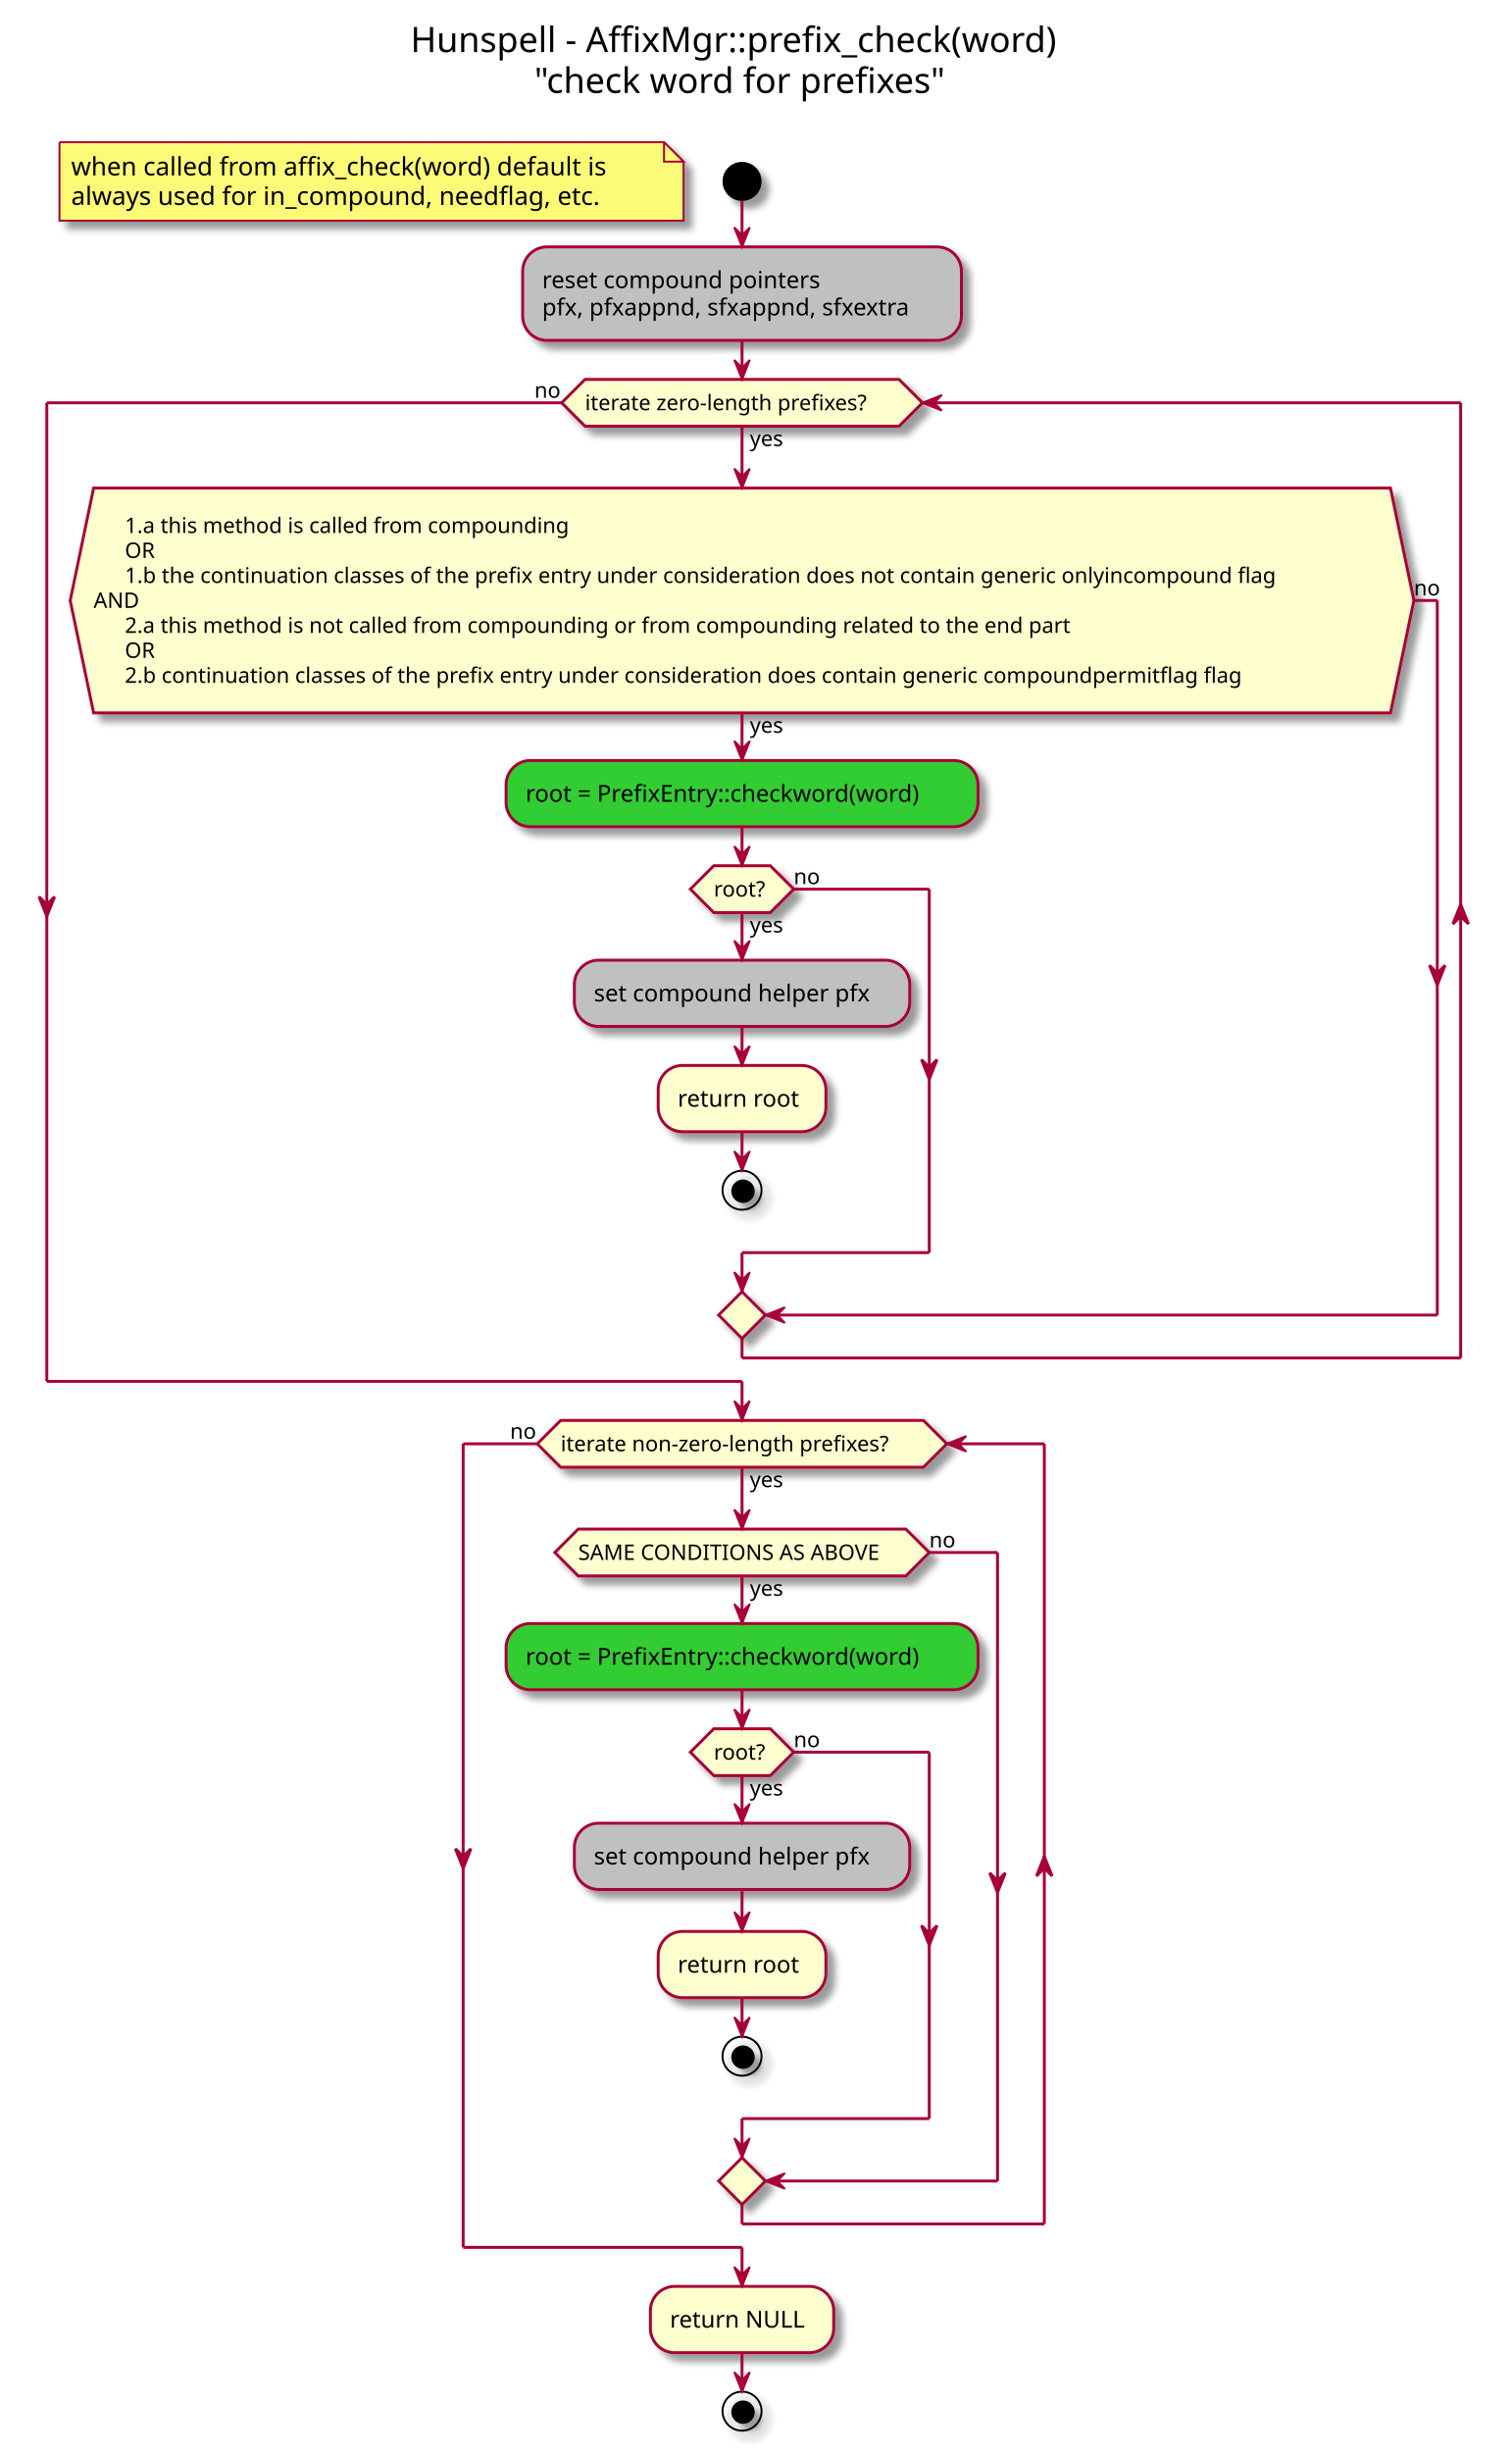
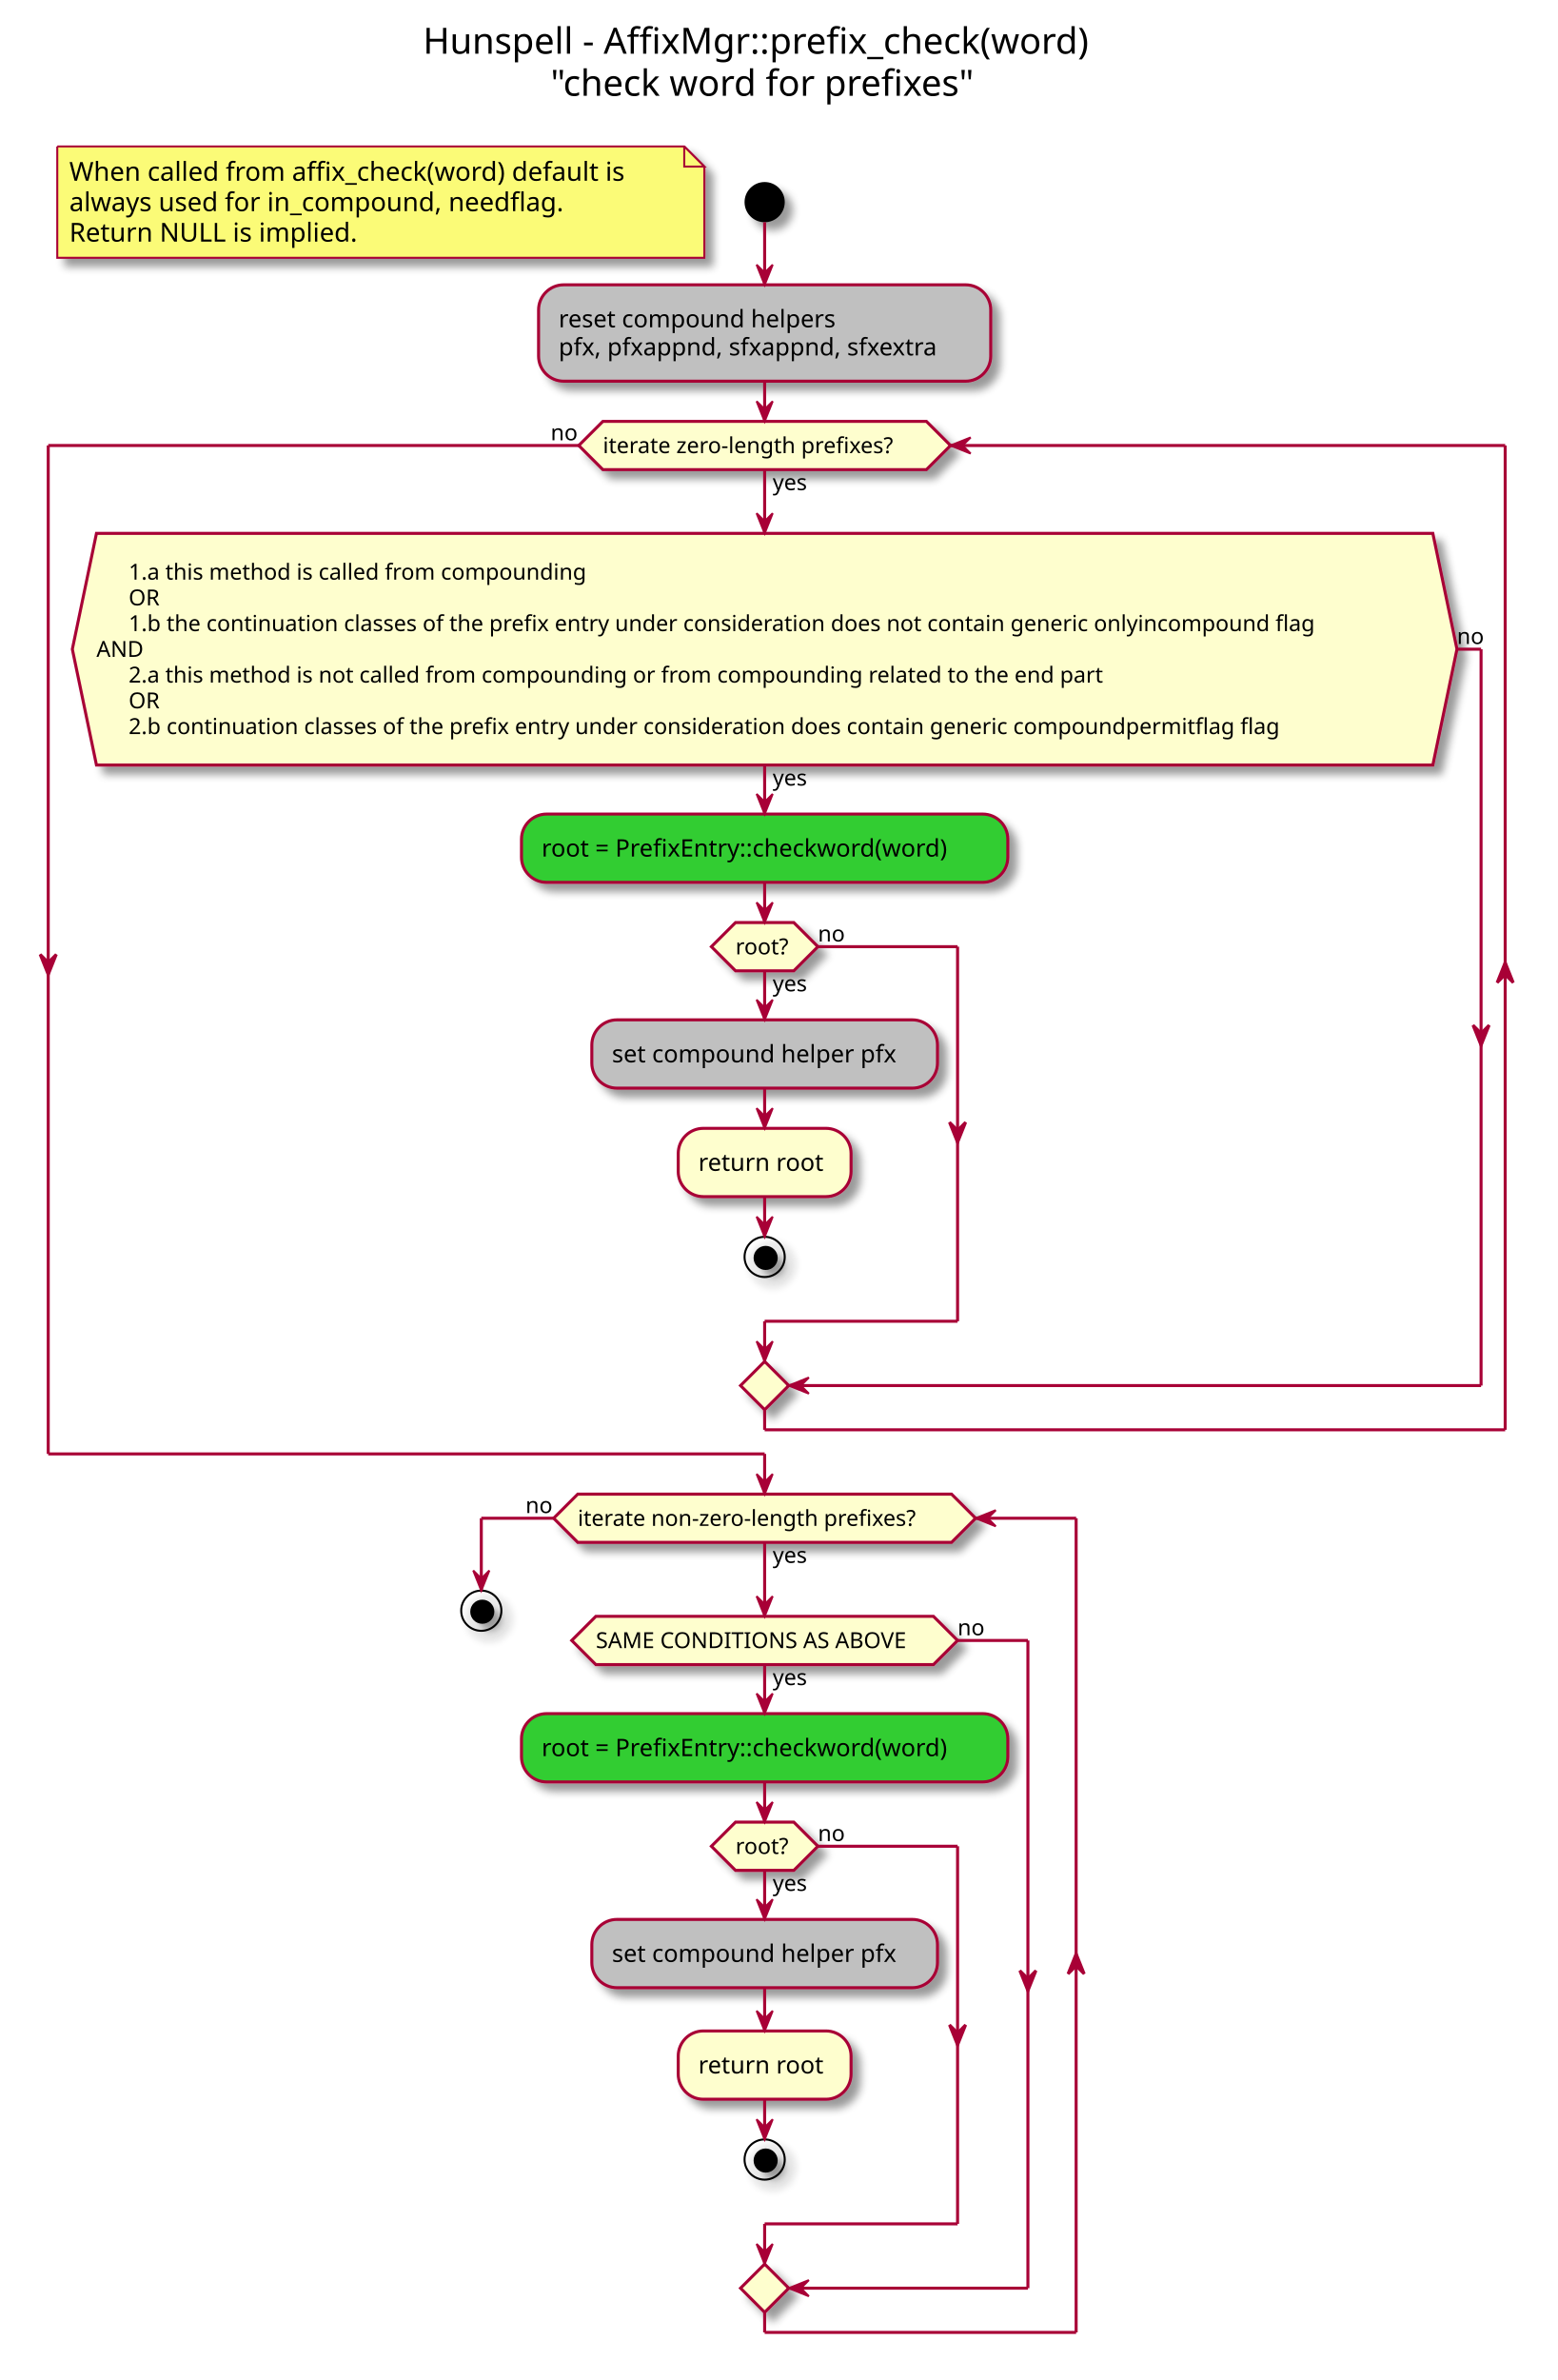
- <svg xmlns="http://www.w3.org/2000/svg" contentScriptType="application/ecmascript" contentStyleType="text/css" height="1257px" preserveAspectRatio="none" style="width:775px;height:1257px;" version="1.1" viewBox="0 0 775 1257" width="775px" zoomAndPan="magnify">
+ <svg xmlns="http://www.w3.org/2000/svg" contentScriptType="application/ecmascript" contentStyleType="text/css" height="1184px" preserveAspectRatio="none" style="width:775px;height:1184px;" version="1.1" viewBox="0 0 775 1184" width="775px" zoomAndPan="magnify">
  <defs>
-     <linearGradient id="gyoyyty8eo2b90" x1="0%" x2="100%" y1="50%" y2="50%">
+     <linearGradient id="gbouqqnq6bp1s0" x1="0%" x2="100%" y1="50%" y2="50%">
      <stop offset="0%" stop-color="#FFFFFF" />
      <stop offset="100%" stop-color="#FFFFFF" />
    </linearGradient>
-     <filter height="300%" id="fyoyyty8eo2b9" width="300%" x="-1" y="-1">
+     <filter height="300%" id="fbouqqnq6bp1s" width="300%" x="-1" y="-1">
      <feGaussianBlur result="blurOut" stdDeviation="2.0" />
      <feColorMatrix in="blurOut" result="blurOut2" type="matrix" values="0 0 0 0 0 0 0 0 0 0 0 0 0 0 0 0 0 0 .4 0" />
      <feOffset dx="4.0" dy="4.0" in="blurOut2" result="blurOut3" />
      <feBlend in="SourceGraphic" in2="blurOut3" mode="normal" />
    </filter>
  </defs>
  <g>
-     <rect fill="url(#gyoyyty8eo2b90)" height="1257" style="stroke: none; stroke-width: 1.0;" width="775" x="0" y="0" />
+     <rect fill="url(#gbouqqnq6bp1s0)" height="1184" style="stroke: none; stroke-width: 1.0;" width="775" x="0" y="0" />
    <text fill="#000000" font-family="sans-serif" font-size="18" lengthAdjust="spacingAndGlyphs" textLength="352" x="210.5" y="26.708">Hunspell - AffixMgr::prefix_check(word)</text>
    <text fill="#000000" font-family="sans-serif" font-size="18" lengthAdjust="spacingAndGlyphs" textLength="225" x="274" y="47.661">"check word for prefixes"</text>
    <text fill="#000000" font-family="sans-serif" font-size="18" lengthAdjust="spacingAndGlyphs" textLength="0" x="389.5" y="68.614" />
-     <path d="M30.5,72.859 L30.5,113.125 L350.5,113.125 L350.5,82.859 L340.5,72.859 L30.5,72.859 " fill="#FBFB77" filter="url(#fyoyyty8eo2b9)" style="stroke: #A80036; stroke-width: 1.0;" />
+     <path d="M28.5,72.859 L28.5,128.258 L350.5,128.258 L350.5,82.859 L340.5,72.859 L28.5,72.859 " fill="#FBFB77" filter="url(#fbouqqnq6bp1s)" style="stroke: #A80036; stroke-width: 1.0;" />
    <path d="M340.5,72.859 L340.5,82.859 L350.5,82.859 L340.5,72.859 " fill="#FBFB77" style="stroke: #A80036; stroke-width: 1.0;" />
-     <text fill="#000000" font-family="sans-serif" font-size="13" lengthAdjust="spacingAndGlyphs" textLength="299" x="36.5" y="89.926">when called from affix_check(word) default is</text>
-     <text fill="#000000" font-family="sans-serif" font-size="13" lengthAdjust="spacingAndGlyphs" textLength="291" x="36.5" y="105.059">always used for in_compound, needflag, etc.</text>
-     <ellipse cx="380.5" cy="92.992" fill="#000000" filter="url(#fyoyyty8eo2b9)" rx="10" ry="10" style="stroke: none; stroke-width: 1.0;" />
-     <rect fill="#C0C0C0" filter="url(#fyoyyty8eo2b9)" height="47.938" rx="12.5" ry="12.5" style="stroke: #A80036; stroke-width: 1.5;" width="225" x="268" y="126.559" />
-     <text fill="#000000" font-family="sans-serif" font-size="12" lengthAdjust="spacingAndGlyphs" textLength="152" x="278" y="147.698">reset compound pointers</text>
-     <text fill="#000000" font-family="sans-serif" font-size="12" lengthAdjust="spacingAndGlyphs" textLength="205" x="278" y="161.667">pfx, pfxappnd, sfxappnd, sfxextra</text>
-     <rect fill="#32CD32" filter="url(#fyoyyty8eo2b9)" height="33.969" rx="12.5" ry="12.5" style="stroke: #A80036; stroke-width: 1.5;" width="242" x="259.5" y="389.852" />
-     <text fill="#000000" font-family="sans-serif" font-size="12" lengthAdjust="spacingAndGlyphs" textLength="222" x="269.5" y="410.99">root = PrefixEntry::checkword(word)</text>
-     <rect fill="#C0C0C0" filter="url(#fyoyyty8eo2b9)" height="33.969" rx="12.5" ry="12.5" style="stroke: #A80036; stroke-width: 1.5;" width="172" x="294.5" y="492.223" />
-     <text fill="#000000" font-family="sans-serif" font-size="12" lengthAdjust="spacingAndGlyphs" textLength="152" x="304.5" y="513.361">set compound helper pfx</text>
-     <rect fill="#FEFECE" filter="url(#fyoyyty8eo2b9)" height="33.969" rx="12.5" ry="12.5" style="stroke: #A80036; stroke-width: 1.5;" width="86" x="337.5" y="546.191" />
-     <text fill="#000000" font-family="sans-serif" font-size="12" lengthAdjust="spacingAndGlyphs" textLength="66" x="347.5" y="567.33">return root</text>
-     <ellipse cx="380.5" cy="610.16" fill="none" filter="url(#fyoyyty8eo2b9)" rx="10" ry="10" style="stroke: #000000; stroke-width: 1.0;" />
-     <ellipse cx="381" cy="610.66" fill="#000000" filter="url(#fyoyyty8eo2b9)" rx="6" ry="6" style="stroke: none; stroke-width: 1.0;" />
-     <polygon fill="#FEFECE" filter="url(#fyoyyty8eo2b9)" points="366,443.82,395,443.82,407,455.82,395,467.82,366,467.82,354,455.82,366,443.82" style="stroke: #A80036; stroke-width: 1.5;" />
-     <text fill="#000000" font-family="sans-serif" font-size="11" lengthAdjust="spacingAndGlyphs" textLength="20" x="384.5" y="478.031">yes</text>
-     <text fill="#000000" font-family="sans-serif" font-size="11" lengthAdjust="spacingAndGlyphs" textLength="29" x="366" y="459.628">root?</text>
-     <text fill="#000000" font-family="sans-serif" font-size="11" lengthAdjust="spacingAndGlyphs" textLength="14" x="407" y="453.226">no</text>
-     <polygon fill="#FEFECE" filter="url(#fyoyyty8eo2b9)" points="48,250.207,713,250.207,725,307.828,713,365.449,48,365.449,36,307.828,48,250.207" style="stroke: #A80036; stroke-width: 1.5;" />
-     <text fill="#000000" font-family="sans-serif" font-size="11" lengthAdjust="spacingAndGlyphs" textLength="20" x="384.5" y="375.66">yes</text>
-     <text fill="#000000" font-family="sans-serif" font-size="11" lengthAdjust="spacingAndGlyphs" textLength="0" x="52" y="260.418" />
-     <text fill="#000000" font-family="sans-serif" font-size="11" lengthAdjust="spacingAndGlyphs" textLength="250" x="64" y="273.222">1.a this method is called from compounding</text>
-     <text fill="#000000" font-family="sans-serif" font-size="11" lengthAdjust="spacingAndGlyphs" textLength="17" x="64" y="286.027">OR</text>
-     <text fill="#000000" font-family="sans-serif" font-size="11" lengthAdjust="spacingAndGlyphs" textLength="649" x="64" y="298.832">1.b the continuation classes of the prefix entry under consideration does not contain generic onlyincompound flag</text>
-     <text fill="#000000" font-family="sans-serif" font-size="11" lengthAdjust="spacingAndGlyphs" textLength="24" x="48" y="311.636">AND</text>
-     <text fill="#000000" font-family="sans-serif" font-size="11" lengthAdjust="spacingAndGlyphs" textLength="532" x="64" y="324.441">2.a this method is not called from compounding or from compounding related to the end part</text>
-     <text fill="#000000" font-family="sans-serif" font-size="11" lengthAdjust="spacingAndGlyphs" textLength="17" x="64" y="337.246">OR</text>
-     <text fill="#000000" font-family="sans-serif" font-size="11" lengthAdjust="spacingAndGlyphs" textLength="629" x="64" y="350.05">2.b continuation classes of the prefix entry under consideration does contain generic compoundpermitflag flag</text>
-     <text fill="#000000" font-family="sans-serif" font-size="11" lengthAdjust="spacingAndGlyphs" textLength="14" x="725" y="305.234">no</text>
-     <polygon fill="#FEFECE" filter="url(#fyoyyty8eo2b9)" points="380.5,662.16,392.5,674.16,380.5,686.16,368.5,674.16,380.5,662.16" style="stroke: #A80036; stroke-width: 1.5;" />
-     <polygon fill="#FEFECE" filter="url(#fyoyyty8eo2b9)" points="300,194.497,461,194.497,473,206.497,461,218.497,300,218.497,288,206.497,300,194.497" style="stroke: #A80036; stroke-width: 1.5;" />
-     <text fill="#000000" font-family="sans-serif" font-size="11" lengthAdjust="spacingAndGlyphs" textLength="20" x="384.5" y="228.707">yes</text>
-     <text fill="#000000" font-family="sans-serif" font-size="11" lengthAdjust="spacingAndGlyphs" textLength="161" x="300" y="210.305">iterate zero-length prefixes?</text>
-     <text fill="#000000" font-family="sans-serif" font-size="11" lengthAdjust="spacingAndGlyphs" textLength="14" x="274" y="203.902">no</text>
-     <rect fill="#32CD32" filter="url(#fyoyyty8eo2b9)" height="33.969" rx="12.5" ry="12.5" style="stroke: #A80036; stroke-width: 1.5;" width="242" x="259.5" y="832.273" />
-     <text fill="#000000" font-family="sans-serif" font-size="12" lengthAdjust="spacingAndGlyphs" textLength="222" x="269.5" y="853.412">root = PrefixEntry::checkword(word)</text>
-     <rect fill="#C0C0C0" filter="url(#fyoyyty8eo2b9)" height="33.969" rx="12.5" ry="12.5" style="stroke: #A80036; stroke-width: 1.5;" width="172" x="294.5" y="934.644" />
-     <text fill="#000000" font-family="sans-serif" font-size="12" lengthAdjust="spacingAndGlyphs" textLength="152" x="304.5" y="955.783">set compound helper pfx</text>
-     <rect fill="#FEFECE" filter="url(#fyoyyty8eo2b9)" height="33.969" rx="12.5" ry="12.5" style="stroke: #A80036; stroke-width: 1.5;" width="86" x="337.5" y="990.128" />
-     <text fill="#000000" font-family="sans-serif" font-size="12" lengthAdjust="spacingAndGlyphs" textLength="66" x="347.5" y="1011.267">return root</text>
-     <ellipse cx="380.5" cy="1054.097" fill="none" filter="url(#fyoyyty8eo2b9)" rx="10" ry="10" style="stroke: #000000; stroke-width: 1.0;" />
-     <ellipse cx="381" cy="1054.597" fill="#000000" filter="url(#fyoyyty8eo2b9)" rx="6" ry="6" style="stroke: none; stroke-width: 1.0;" />
-     <polygon fill="#FEFECE" filter="url(#fyoyyty8eo2b9)" points="366,886.242,395,886.242,407,898.242,395,910.242,366,910.242,354,898.242,366,886.242" style="stroke: #A80036; stroke-width: 1.5;" />
-     <text fill="#000000" font-family="sans-serif" font-size="11" lengthAdjust="spacingAndGlyphs" textLength="20" x="384.5" y="920.452">yes</text>
-     <text fill="#000000" font-family="sans-serif" font-size="11" lengthAdjust="spacingAndGlyphs" textLength="29" x="366" y="902.05">root?</text>
-     <text fill="#000000" font-family="sans-serif" font-size="11" lengthAdjust="spacingAndGlyphs" textLength="14" x="407" y="895.648">no</text>
-     <polygon fill="#FEFECE" filter="url(#fyoyyty8eo2b9)" points="296.5,783.871,464.5,783.871,476.5,795.871,464.5,807.871,296.5,807.871,284.5,795.871,296.5,783.871" style="stroke: #A80036; stroke-width: 1.5;" />
-     <text fill="#000000" font-family="sans-serif" font-size="11" lengthAdjust="spacingAndGlyphs" textLength="20" x="384.5" y="818.081">yes</text>
-     <text fill="#000000" font-family="sans-serif" font-size="11" lengthAdjust="spacingAndGlyphs" textLength="168" x="296.5" y="799.679">SAME CONDITIONS AS ABOVE</text>
-     <text fill="#000000" font-family="sans-serif" font-size="11" lengthAdjust="spacingAndGlyphs" textLength="14" x="476.5" y="793.276">no</text>
-     <polygon fill="#FEFECE" filter="url(#fyoyyty8eo2b9)" points="380.5,1106.097,392.5,1118.097,380.5,1130.097,368.5,1118.097,380.5,1106.097" style="stroke: #A80036; stroke-width: 1.5;" />
-     <polygon fill="#FEFECE" filter="url(#fyoyyty8eo2b9)" points="287.5,728.16,473.5,728.16,485.5,740.16,473.5,752.16,287.5,752.16,275.5,740.16,287.5,728.16" style="stroke: #A80036; stroke-width: 1.5;" />
-     <text fill="#000000" font-family="sans-serif" font-size="11" lengthAdjust="spacingAndGlyphs" textLength="20" x="384.5" y="762.371">yes</text>
-     <text fill="#000000" font-family="sans-serif" font-size="11" lengthAdjust="spacingAndGlyphs" textLength="186" x="287.5" y="743.968">iterate non-zero-length prefixes?</text>
-     <text fill="#000000" font-family="sans-serif" font-size="11" lengthAdjust="spacingAndGlyphs" textLength="14" x="261.5" y="737.566">no</text>
-     <rect fill="#FEFECE" filter="url(#fyoyyty8eo2b9)" height="33.969" rx="12.5" ry="12.5" style="stroke: #A80036; stroke-width: 1.5;" width="94" x="333.5" y="1172.097" />
-     <text fill="#000000" font-family="sans-serif" font-size="12" lengthAdjust="spacingAndGlyphs" textLength="74" x="343.5" y="1193.236">return NULL</text>
-     <ellipse cx="380.5" cy="1236.066" fill="none" filter="url(#fyoyyty8eo2b9)" rx="10" ry="10" style="stroke: #000000; stroke-width: 1.0;" />
-     <ellipse cx="381" cy="1236.566" fill="#000000" filter="url(#fyoyyty8eo2b9)" rx="6" ry="6" style="stroke: none; stroke-width: 1.0;" />
-     <line style="stroke: #A80036; stroke-width: 1.5;" x1="380.5" x2="380.5" y1="102.992" y2="126.559" />
-     <polygon fill="#A80036" points="376.5,116.559,380.5,126.559,384.5,116.559,380.5,120.559" style="stroke: #A80036; stroke-width: 1.0;" />
-     <line style="stroke: #A80036; stroke-width: 1.5;" x1="380.5" x2="380.5" y1="526.191" y2="546.191" />
-     <polygon fill="#A80036" points="376.5,536.191,380.5,546.191,384.5,536.191,380.5,540.191" style="stroke: #A80036; stroke-width: 1.0;" />
-     <line style="stroke: #A80036; stroke-width: 1.5;" x1="380.5" x2="380.5" y1="580.16" y2="600.16" />
-     <polygon fill="#A80036" points="376.5,590.16,380.5,600.16,384.5,590.16,380.5,594.16" style="stroke: #A80036; stroke-width: 1.0;" />
-     <line style="stroke: #A80036; stroke-width: 1.5;" x1="380.5" x2="380.5" y1="467.82" y2="492.223" />
-     <polygon fill="#A80036" points="376.5,482.223,380.5,492.223,384.5,482.223,380.5,486.223" style="stroke: #A80036; stroke-width: 1.0;" />
-     <line style="stroke: #A80036; stroke-width: 1.5;" x1="407" x2="476.5" y1="455.82" y2="455.82" />
-     <polygon fill="#A80036" points="472.5,543.191,476.5,553.191,480.5,543.191,476.5,547.191" style="stroke: #A80036; stroke-width: 1.5;" />
-     <line style="stroke: #A80036; stroke-width: 1.5;" x1="476.5" x2="476.5" y1="455.82" y2="642.16" />
-     <line style="stroke: #A80036; stroke-width: 1.5;" x1="476.5" x2="380.5" y1="642.16" y2="642.16" />
-     <line style="stroke: #A80036; stroke-width: 1.5;" x1="380.5" x2="380.5" y1="642.16" y2="662.16" />
-     <polygon fill="#A80036" points="376.5,652.16,380.5,662.16,384.5,652.16,380.5,656.16" style="stroke: #A80036; stroke-width: 1.0;" />
-     <line style="stroke: #A80036; stroke-width: 1.5;" x1="380.5" x2="380.5" y1="423.82" y2="443.82" />
-     <polygon fill="#A80036" points="376.5,433.82,380.5,443.82,384.5,433.82,380.5,437.82" style="stroke: #A80036; stroke-width: 1.0;" />
-     <line style="stroke: #A80036; stroke-width: 1.5;" x1="380.5" x2="380.5" y1="365.449" y2="389.852" />
-     <polygon fill="#A80036" points="376.5,379.852,380.5,389.852,384.5,379.852,380.5,383.852" style="stroke: #A80036; stroke-width: 1.0;" />
-     <line style="stroke: #A80036; stroke-width: 1.5;" x1="725" x2="737" y1="307.828" y2="307.828" />
-     <polygon fill="#A80036" points="733,494.897,737,504.897,741,494.897,737,498.897" style="stroke: #A80036; stroke-width: 1.5;" />
-     <line style="stroke: #A80036; stroke-width: 1.5;" x1="737" x2="737" y1="307.828" y2="674.16" />
-     <line style="stroke: #A80036; stroke-width: 1.5;" x1="737" x2="392.5" y1="674.16" y2="674.16" />
-     <polygon fill="#A80036" points="402.5,670.16,392.5,674.16,402.5,678.16,398.5,674.16" style="stroke: #A80036; stroke-width: 1.0;" />
-     <line style="stroke: #A80036; stroke-width: 1.5;" x1="380.5" x2="380.5" y1="218.497" y2="250.207" />
-     <polygon fill="#A80036" points="376.5,240.207,380.5,250.207,384.5,240.207,380.5,244.207" style="stroke: #A80036; stroke-width: 1.0;" />
-     <line style="stroke: #A80036; stroke-width: 1.5;" x1="380.5" x2="380.5" y1="686.16" y2="696.16" />
-     <line style="stroke: #A80036; stroke-width: 1.5;" x1="380.5" x2="749" y1="696.16" y2="696.16" />
-     <polygon fill="#A80036" points="745,473.684,749,463.684,753,473.684,749,469.684" style="stroke: #A80036; stroke-width: 1.5;" />
-     <line style="stroke: #A80036; stroke-width: 1.5;" x1="749" x2="749" y1="206.497" y2="696.16" />
-     <line style="stroke: #A80036; stroke-width: 1.5;" x1="749" x2="473" y1="206.497" y2="206.497" />
-     <polygon fill="#A80036" points="483,202.497,473,206.497,483,210.497,479,206.497" style="stroke: #A80036; stroke-width: 1.0;" />
-     <line style="stroke: #A80036; stroke-width: 1.5;" x1="288" x2="24" y1="206.497" y2="206.497" />
-     <polygon fill="#A80036" points="20,459.684,24,469.684,28,459.684,24,463.684" style="stroke: #A80036; stroke-width: 1.5;" />
-     <line style="stroke: #A80036; stroke-width: 1.5;" x1="24" x2="24" y1="206.497" y2="708.16" />
-     <line style="stroke: #A80036; stroke-width: 1.5;" x1="24" x2="380.5" y1="708.16" y2="708.16" />
-     <line style="stroke: #A80036; stroke-width: 1.5;" x1="380.5" x2="380.5" y1="708.16" y2="728.16" />
-     <polygon fill="#A80036" points="376.5,718.16,380.5,728.16,384.5,718.16,380.5,722.16" style="stroke: #A80036; stroke-width: 1.0;" />
-     <line style="stroke: #A80036; stroke-width: 1.5;" x1="380.5" x2="380.5" y1="174.497" y2="194.497" />
-     <polygon fill="#A80036" points="376.5,184.497,380.5,194.497,384.5,184.497,380.5,188.497" style="stroke: #A80036; stroke-width: 1.0;" />
-     <line style="stroke: #A80036; stroke-width: 1.5;" x1="380.5" x2="380.5" y1="968.613" y2="990.128" />
-     <polygon fill="#A80036" points="376.5,980.128,380.5,990.128,384.5,980.128,380.5,984.128" style="stroke: #A80036; stroke-width: 1.0;" />
-     <line style="stroke: #A80036; stroke-width: 1.5;" x1="380.5" x2="380.5" y1="1024.097" y2="1044.097" />
-     <polygon fill="#A80036" points="376.5,1034.097,380.5,1044.097,384.5,1034.097,380.5,1038.097" style="stroke: #A80036; stroke-width: 1.0;" />
-     <line style="stroke: #A80036; stroke-width: 1.5;" x1="380.5" x2="380.5" y1="910.242" y2="934.644" />
-     <polygon fill="#A80036" points="376.5,924.644,380.5,934.644,384.5,924.644,380.5,928.644" style="stroke: #A80036; stroke-width: 1.0;" />
-     <line style="stroke: #A80036; stroke-width: 1.5;" x1="407" x2="476.5" y1="898.242" y2="898.242" />
-     <polygon fill="#A80036" points="472.5,987.128,476.5,997.128,480.5,987.128,476.5,991.128" style="stroke: #A80036; stroke-width: 1.5;" />
-     <line style="stroke: #A80036; stroke-width: 1.5;" x1="476.5" x2="476.5" y1="898.242" y2="1086.097" />
-     <line style="stroke: #A80036; stroke-width: 1.5;" x1="476.5" x2="380.5" y1="1086.097" y2="1086.097" />
-     <line style="stroke: #A80036; stroke-width: 1.5;" x1="380.5" x2="380.5" y1="1086.097" y2="1106.097" />
-     <polygon fill="#A80036" points="376.5,1096.097,380.5,1106.097,384.5,1096.097,380.5,1100.097" style="stroke: #A80036; stroke-width: 1.0;" />
-     <line style="stroke: #A80036; stroke-width: 1.5;" x1="380.5" x2="380.5" y1="866.242" y2="886.242" />
-     <polygon fill="#A80036" points="376.5,876.242,380.5,886.242,384.5,876.242,380.5,880.242" style="stroke: #A80036; stroke-width: 1.0;" />
-     <line style="stroke: #A80036; stroke-width: 1.5;" x1="380.5" x2="380.5" y1="807.871" y2="832.273" />
-     <polygon fill="#A80036" points="376.5,822.273,380.5,832.273,384.5,822.273,380.5,826.273" style="stroke: #A80036; stroke-width: 1.0;" />
-     <line style="stroke: #A80036; stroke-width: 1.5;" x1="476.5" x2="511.5" y1="795.871" y2="795.871" />
-     <polygon fill="#A80036" points="507.5,960.128,511.5,970.128,515.5,960.128,511.5,964.128" style="stroke: #A80036; stroke-width: 1.5;" />
-     <line style="stroke: #A80036; stroke-width: 1.5;" x1="511.5" x2="511.5" y1="795.871" y2="1118.097" />
-     <line style="stroke: #A80036; stroke-width: 1.5;" x1="511.5" x2="392.5" y1="1118.097" y2="1118.097" />
-     <polygon fill="#A80036" points="402.5,1114.097,392.5,1118.097,402.5,1122.097,398.5,1118.097" style="stroke: #A80036; stroke-width: 1.0;" />
-     <line style="stroke: #A80036; stroke-width: 1.5;" x1="380.5" x2="380.5" y1="752.16" y2="783.871" />
-     <polygon fill="#A80036" points="376.5,773.871,380.5,783.871,384.5,773.871,380.5,777.871" style="stroke: #A80036; stroke-width: 1.0;" />
-     <line style="stroke: #A80036; stroke-width: 1.5;" x1="380.5" x2="380.5" y1="1130.097" y2="1140.097" />
-     <line style="stroke: #A80036; stroke-width: 1.5;" x1="380.5" x2="535.5" y1="1140.097" y2="1140.097" />
-     <polygon fill="#A80036" points="531.5,961.726,535.5,951.726,539.5,961.726,535.5,957.726" style="stroke: #A80036; stroke-width: 1.5;" />
-     <line style="stroke: #A80036; stroke-width: 1.5;" x1="535.5" x2="535.5" y1="740.16" y2="1140.097" />
-     <line style="stroke: #A80036; stroke-width: 1.5;" x1="535.5" x2="485.5" y1="740.16" y2="740.16" />
-     <polygon fill="#A80036" points="495.5,736.16,485.5,740.16,495.5,744.16,491.5,740.16" style="stroke: #A80036; stroke-width: 1.0;" />
-     <line style="stroke: #A80036; stroke-width: 1.5;" x1="275.5" x2="237.5" y1="740.16" y2="740.16" />
-     <polygon fill="#A80036" points="233.5,947.726,237.5,957.726,241.5,947.726,237.5,951.726" style="stroke: #A80036; stroke-width: 1.5;" />
-     <line style="stroke: #A80036; stroke-width: 1.5;" x1="237.5" x2="237.5" y1="740.16" y2="1152.097" />
-     <line style="stroke: #A80036; stroke-width: 1.5;" x1="237.5" x2="380.5" y1="1152.097" y2="1152.097" />
-     <line style="stroke: #A80036; stroke-width: 1.5;" x1="380.5" x2="380.5" y1="1152.097" y2="1172.097" />
-     <polygon fill="#A80036" points="376.5,1162.097,380.5,1172.097,384.5,1162.097,380.5,1166.097" style="stroke: #A80036; stroke-width: 1.0;" />
-     <line style="stroke: #A80036; stroke-width: 1.5;" x1="380.5" x2="380.5" y1="1206.066" y2="1226.066" />
-     <polygon fill="#A80036" points="376.5,1216.066,380.5,1226.066,384.5,1216.066,380.5,1220.066" style="stroke: #A80036; stroke-width: 1.0;" />
+     <text fill="#000000" font-family="sans-serif" font-size="13" lengthAdjust="spacingAndGlyphs" textLength="301" x="34.5" y="89.926">When called from affix_check(word) default is</text>
+     <text fill="#000000" font-family="sans-serif" font-size="13" lengthAdjust="spacingAndGlyphs" textLength="263" x="34.5" y="105.059">always used for in_compound, needflag.</text>
+     <text fill="#000000" font-family="sans-serif" font-size="13" lengthAdjust="spacingAndGlyphs" textLength="153" x="34.5" y="120.192">Return NULL is implied.</text>
+     <ellipse cx="380.5" cy="100.559" fill="#000000" filter="url(#fbouqqnq6bp1s)" rx="10" ry="10" style="stroke: none; stroke-width: 1.0;" />
+     <rect fill="#C0C0C0" filter="url(#fbouqqnq6bp1s)" height="47.938" rx="12.5" ry="12.5" style="stroke: #A80036; stroke-width: 1.5;" width="225" x="268" y="141.692" />
+     <text fill="#000000" font-family="sans-serif" font-size="12" lengthAdjust="spacingAndGlyphs" textLength="147" x="278" y="162.831">reset compound helpers</text>
+     <text fill="#000000" font-family="sans-serif" font-size="12" lengthAdjust="spacingAndGlyphs" textLength="205" x="278" y="176.799">pfx, pfxappnd, sfxappnd, sfxextra</text>
+     <rect fill="#32CD32" filter="url(#fbouqqnq6bp1s)" height="33.969" rx="12.5" ry="12.5" style="stroke: #A80036; stroke-width: 1.5;" width="242" x="259.5" y="404.984" />
+     <text fill="#000000" font-family="sans-serif" font-size="12" lengthAdjust="spacingAndGlyphs" textLength="222" x="269.5" y="426.123">root = PrefixEntry::checkword(word)</text>
+     <rect fill="#C0C0C0" filter="url(#fbouqqnq6bp1s)" height="33.969" rx="12.5" ry="12.5" style="stroke: #A80036; stroke-width: 1.5;" width="172" x="294.5" y="507.356" />
+     <text fill="#000000" font-family="sans-serif" font-size="12" lengthAdjust="spacingAndGlyphs" textLength="152" x="304.5" y="528.494">set compound helper pfx</text>
+     <rect fill="#FEFECE" filter="url(#fbouqqnq6bp1s)" height="33.969" rx="12.5" ry="12.5" style="stroke: #A80036; stroke-width: 1.5;" width="86" x="337.5" y="561.324" />
+     <text fill="#000000" font-family="sans-serif" font-size="12" lengthAdjust="spacingAndGlyphs" textLength="66" x="347.5" y="582.463">return root</text>
+     <ellipse cx="380.5" cy="625.293" fill="none" filter="url(#fbouqqnq6bp1s)" rx="10" ry="10" style="stroke: #000000; stroke-width: 1.0;" />
+     <ellipse cx="381" cy="625.793" fill="#000000" filter="url(#fbouqqnq6bp1s)" rx="6" ry="6" style="stroke: none; stroke-width: 1.0;" />
+     <polygon fill="#FEFECE" filter="url(#fbouqqnq6bp1s)" points="366,458.953,395,458.953,407,470.953,395,482.953,366,482.953,354,470.953,366,458.953" style="stroke: #A80036; stroke-width: 1.5;" />
+     <text fill="#000000" font-family="sans-serif" font-size="11" lengthAdjust="spacingAndGlyphs" textLength="20" x="384.5" y="493.164">yes</text>
+     <text fill="#000000" font-family="sans-serif" font-size="11" lengthAdjust="spacingAndGlyphs" textLength="29" x="366" y="474.761">root?</text>
+     <text fill="#000000" font-family="sans-serif" font-size="11" lengthAdjust="spacingAndGlyphs" textLength="14" x="407" y="468.359">no</text>
+     <polygon fill="#FEFECE" filter="url(#fbouqqnq6bp1s)" points="48,265.34,713,265.34,725,322.961,713,380.582,48,380.582,36,322.961,48,265.34" style="stroke: #A80036; stroke-width: 1.5;" />
+     <text fill="#000000" font-family="sans-serif" font-size="11" lengthAdjust="spacingAndGlyphs" textLength="20" x="384.5" y="390.793">yes</text>
+     <text fill="#000000" font-family="sans-serif" font-size="11" lengthAdjust="spacingAndGlyphs" textLength="0" x="52" y="275.55" />
+     <text fill="#000000" font-family="sans-serif" font-size="11" lengthAdjust="spacingAndGlyphs" textLength="250" x="64" y="288.355">1.a this method is called from compounding</text>
+     <text fill="#000000" font-family="sans-serif" font-size="11" lengthAdjust="spacingAndGlyphs" textLength="17" x="64" y="301.16">OR</text>
+     <text fill="#000000" font-family="sans-serif" font-size="11" lengthAdjust="spacingAndGlyphs" textLength="649" x="64" y="313.964">1.b the continuation classes of the prefix entry under consideration does not contain generic onlyincompound flag</text>
+     <text fill="#000000" font-family="sans-serif" font-size="11" lengthAdjust="spacingAndGlyphs" textLength="24" x="48" y="326.769">AND</text>
+     <text fill="#000000" font-family="sans-serif" font-size="11" lengthAdjust="spacingAndGlyphs" textLength="532" x="64" y="339.574">2.a this method is not called from compounding or from compounding related to the end part</text>
+     <text fill="#000000" font-family="sans-serif" font-size="11" lengthAdjust="spacingAndGlyphs" textLength="17" x="64" y="352.378">OR</text>
+     <text fill="#000000" font-family="sans-serif" font-size="11" lengthAdjust="spacingAndGlyphs" textLength="629" x="64" y="365.183">2.b continuation classes of the prefix entry under consideration does contain generic compoundpermitflag flag</text>
+     <text fill="#000000" font-family="sans-serif" font-size="11" lengthAdjust="spacingAndGlyphs" textLength="14" x="725" y="320.367">no</text>
+     <polygon fill="#FEFECE" filter="url(#fbouqqnq6bp1s)" points="380.5,677.293,392.5,689.293,380.5,701.293,368.5,689.293,380.5,677.293" style="stroke: #A80036; stroke-width: 1.5;" />
+     <polygon fill="#FEFECE" filter="url(#fbouqqnq6bp1s)" points="300,209.629,461,209.629,473,221.629,461,233.629,300,233.629,288,221.629,300,209.629" style="stroke: #A80036; stroke-width: 1.5;" />
+     <text fill="#000000" font-family="sans-serif" font-size="11" lengthAdjust="spacingAndGlyphs" textLength="20" x="384.5" y="243.84">yes</text>
+     <text fill="#000000" font-family="sans-serif" font-size="11" lengthAdjust="spacingAndGlyphs" textLength="161" x="300" y="225.438">iterate zero-length prefixes?</text>
+     <text fill="#000000" font-family="sans-serif" font-size="11" lengthAdjust="spacingAndGlyphs" textLength="14" x="274" y="219.035">no</text>
+     <rect fill="#32CD32" filter="url(#fbouqqnq6bp1s)" height="33.969" rx="12.5" ry="12.5" style="stroke: #A80036; stroke-width: 1.5;" width="242" x="259.5" y="852.5" />
+     <text fill="#000000" font-family="sans-serif" font-size="12" lengthAdjust="spacingAndGlyphs" textLength="222" x="269.5" y="873.639">root = PrefixEntry::checkword(word)</text>
+     <rect fill="#C0C0C0" filter="url(#fbouqqnq6bp1s)" height="33.969" rx="12.5" ry="12.5" style="stroke: #A80036; stroke-width: 1.5;" width="172" x="294.5" y="954.871" />
+     <text fill="#000000" font-family="sans-serif" font-size="12" lengthAdjust="spacingAndGlyphs" textLength="152" x="304.5" y="976.01">set compound helper pfx</text>
+     <rect fill="#FEFECE" filter="url(#fbouqqnq6bp1s)" height="33.969" rx="12.5" ry="12.5" style="stroke: #A80036; stroke-width: 1.5;" width="86" x="337.5" y="1010.356" />
+     <text fill="#000000" font-family="sans-serif" font-size="12" lengthAdjust="spacingAndGlyphs" textLength="66" x="347.5" y="1031.494">return root</text>
+     <ellipse cx="380.5" cy="1074.324" fill="none" filter="url(#fbouqqnq6bp1s)" rx="10" ry="10" style="stroke: #000000; stroke-width: 1.0;" />
+     <ellipse cx="381" cy="1074.824" fill="#000000" filter="url(#fbouqqnq6bp1s)" rx="6" ry="6" style="stroke: none; stroke-width: 1.0;" />
+     <polygon fill="#FEFECE" filter="url(#fbouqqnq6bp1s)" points="366,906.469,395,906.469,407,918.469,395,930.469,366,930.469,354,918.469,366,906.469" style="stroke: #A80036; stroke-width: 1.5;" />
+     <text fill="#000000" font-family="sans-serif" font-size="11" lengthAdjust="spacingAndGlyphs" textLength="20" x="384.5" y="940.679">yes</text>
+     <text fill="#000000" font-family="sans-serif" font-size="11" lengthAdjust="spacingAndGlyphs" textLength="29" x="366" y="922.277">root?</text>
+     <text fill="#000000" font-family="sans-serif" font-size="11" lengthAdjust="spacingAndGlyphs" textLength="14" x="407" y="915.875">no</text>
+     <polygon fill="#FEFECE" filter="url(#fbouqqnq6bp1s)" points="296.5,804.098,464.5,804.098,476.5,816.098,464.5,828.098,296.5,828.098,284.5,816.098,296.5,804.098" style="stroke: #A80036; stroke-width: 1.5;" />
+     <text fill="#000000" font-family="sans-serif" font-size="11" lengthAdjust="spacingAndGlyphs" textLength="20" x="384.5" y="838.308">yes</text>
+     <text fill="#000000" font-family="sans-serif" font-size="11" lengthAdjust="spacingAndGlyphs" textLength="168" x="296.5" y="819.906">SAME CONDITIONS AS ABOVE</text>
+     <text fill="#000000" font-family="sans-serif" font-size="11" lengthAdjust="spacingAndGlyphs" textLength="14" x="476.5" y="813.503">no</text>
+     <polygon fill="#FEFECE" filter="url(#fbouqqnq6bp1s)" points="380.5,1126.324,392.5,1138.324,380.5,1150.324,368.5,1138.324,380.5,1126.324" style="stroke: #A80036; stroke-width: 1.5;" />
+     <polygon fill="#FEFECE" filter="url(#fbouqqnq6bp1s)" points="287.5,743.293,473.5,743.293,485.5,755.293,473.5,767.293,287.5,767.293,275.5,755.293,287.5,743.293" style="stroke: #A80036; stroke-width: 1.5;" />
+     <text fill="#000000" font-family="sans-serif" font-size="11" lengthAdjust="spacingAndGlyphs" textLength="20" x="384.5" y="777.503">yes</text>
+     <text fill="#000000" font-family="sans-serif" font-size="11" lengthAdjust="spacingAndGlyphs" textLength="186" x="287.5" y="759.101">iterate non-zero-length prefixes?</text>
+     <text fill="#000000" font-family="sans-serif" font-size="11" lengthAdjust="spacingAndGlyphs" textLength="14" x="261.5" y="752.699">no</text>
+     <ellipse cx="239.5" cy="801.293" fill="none" filter="url(#fbouqqnq6bp1s)" rx="10" ry="10" style="stroke: #000000; stroke-width: 1.0;" />
+     <ellipse cx="240" cy="801.793" fill="#000000" filter="url(#fbouqqnq6bp1s)" rx="6" ry="6" style="stroke: none; stroke-width: 1.0;" />
+     <line style="stroke: #A80036; stroke-width: 1.5;" x1="380.5" x2="380.5" y1="110.559" y2="141.692" />
+     <polygon fill="#A80036" points="376.5,131.692,380.5,141.692,384.5,131.692,380.5,135.692" style="stroke: #A80036; stroke-width: 1.0;" />
+     <line style="stroke: #A80036; stroke-width: 1.5;" x1="380.5" x2="380.5" y1="541.324" y2="561.324" />
+     <polygon fill="#A80036" points="376.5,551.324,380.5,561.324,384.5,551.324,380.5,555.324" style="stroke: #A80036; stroke-width: 1.0;" />
+     <line style="stroke: #A80036; stroke-width: 1.5;" x1="380.5" x2="380.5" y1="595.293" y2="615.293" />
+     <polygon fill="#A80036" points="376.5,605.293,380.5,615.293,384.5,605.293,380.5,609.293" style="stroke: #A80036; stroke-width: 1.0;" />
+     <line style="stroke: #A80036; stroke-width: 1.5;" x1="380.5" x2="380.5" y1="482.953" y2="507.356" />
+     <polygon fill="#A80036" points="376.5,497.356,380.5,507.356,384.5,497.356,380.5,501.356" style="stroke: #A80036; stroke-width: 1.0;" />
+     <line style="stroke: #A80036; stroke-width: 1.5;" x1="407" x2="476.5" y1="470.953" y2="470.953" />
+     <polygon fill="#A80036" points="472.5,558.324,476.5,568.324,480.5,558.324,476.5,562.324" style="stroke: #A80036; stroke-width: 1.5;" />
+     <line style="stroke: #A80036; stroke-width: 1.5;" x1="476.5" x2="476.5" y1="470.953" y2="657.293" />
+     <line style="stroke: #A80036; stroke-width: 1.5;" x1="476.5" x2="380.5" y1="657.293" y2="657.293" />
+     <line style="stroke: #A80036; stroke-width: 1.5;" x1="380.5" x2="380.5" y1="657.293" y2="677.293" />
+     <polygon fill="#A80036" points="376.5,667.293,380.5,677.293,384.5,667.293,380.5,671.293" style="stroke: #A80036; stroke-width: 1.0;" />
+     <line style="stroke: #A80036; stroke-width: 1.5;" x1="380.5" x2="380.5" y1="438.953" y2="458.953" />
+     <polygon fill="#A80036" points="376.5,448.953,380.5,458.953,384.5,448.953,380.5,452.953" style="stroke: #A80036; stroke-width: 1.0;" />
+     <line style="stroke: #A80036; stroke-width: 1.5;" x1="380.5" x2="380.5" y1="380.582" y2="404.984" />
+     <polygon fill="#A80036" points="376.5,394.984,380.5,404.984,384.5,394.984,380.5,398.984" style="stroke: #A80036; stroke-width: 1.0;" />
+     <line style="stroke: #A80036; stroke-width: 1.5;" x1="725" x2="737" y1="322.961" y2="322.961" />
+     <polygon fill="#A80036" points="733,510.029,737,520.029,741,510.029,737,514.029" style="stroke: #A80036; stroke-width: 1.5;" />
+     <line style="stroke: #A80036; stroke-width: 1.5;" x1="737" x2="737" y1="322.961" y2="689.293" />
+     <line style="stroke: #A80036; stroke-width: 1.5;" x1="737" x2="392.5" y1="689.293" y2="689.293" />
+     <polygon fill="#A80036" points="402.5,685.293,392.5,689.293,402.5,693.293,398.5,689.293" style="stroke: #A80036; stroke-width: 1.0;" />
+     <line style="stroke: #A80036; stroke-width: 1.5;" x1="380.5" x2="380.5" y1="233.629" y2="265.34" />
+     <polygon fill="#A80036" points="376.5,255.34,380.5,265.34,384.5,255.34,380.5,259.34" style="stroke: #A80036; stroke-width: 1.0;" />
+     <line style="stroke: #A80036; stroke-width: 1.5;" x1="380.5" x2="380.5" y1="701.293" y2="711.293" />
+     <line style="stroke: #A80036; stroke-width: 1.5;" x1="380.5" x2="749" y1="711.293" y2="711.293" />
+     <polygon fill="#A80036" points="745,488.816,749,478.816,753,488.816,749,484.816" style="stroke: #A80036; stroke-width: 1.5;" />
+     <line style="stroke: #A80036; stroke-width: 1.5;" x1="749" x2="749" y1="221.629" y2="711.293" />
+     <line style="stroke: #A80036; stroke-width: 1.5;" x1="749" x2="473" y1="221.629" y2="221.629" />
+     <polygon fill="#A80036" points="483,217.629,473,221.629,483,225.629,479,221.629" style="stroke: #A80036; stroke-width: 1.0;" />
+     <line style="stroke: #A80036; stroke-width: 1.5;" x1="288" x2="24" y1="221.629" y2="221.629" />
+     <polygon fill="#A80036" points="20,474.816,24,484.816,28,474.816,24,478.816" style="stroke: #A80036; stroke-width: 1.5;" />
+     <line style="stroke: #A80036; stroke-width: 1.5;" x1="24" x2="24" y1="221.629" y2="723.293" />
+     <line style="stroke: #A80036; stroke-width: 1.5;" x1="24" x2="380.5" y1="723.293" y2="723.293" />
+     <line style="stroke: #A80036; stroke-width: 1.5;" x1="380.5" x2="380.5" y1="723.293" y2="743.293" />
+     <polygon fill="#A80036" points="376.5,733.293,380.5,743.293,384.5,733.293,380.5,737.293" style="stroke: #A80036; stroke-width: 1.0;" />
+     <line style="stroke: #A80036; stroke-width: 1.5;" x1="380.5" x2="380.5" y1="189.629" y2="209.629" />
+     <polygon fill="#A80036" points="376.5,199.629,380.5,209.629,384.5,199.629,380.5,203.629" style="stroke: #A80036; stroke-width: 1.0;" />
+     <line style="stroke: #A80036; stroke-width: 1.5;" x1="380.5" x2="380.5" y1="988.84" y2="1010.356" />
+     <polygon fill="#A80036" points="376.5,1000.356,380.5,1010.356,384.5,1000.356,380.5,1004.356" style="stroke: #A80036; stroke-width: 1.0;" />
+     <line style="stroke: #A80036; stroke-width: 1.5;" x1="380.5" x2="380.5" y1="1044.324" y2="1064.324" />
+     <polygon fill="#A80036" points="376.5,1054.324,380.5,1064.324,384.5,1054.324,380.5,1058.324" style="stroke: #A80036; stroke-width: 1.0;" />
+     <line style="stroke: #A80036; stroke-width: 1.5;" x1="380.5" x2="380.5" y1="930.469" y2="954.871" />
+     <polygon fill="#A80036" points="376.5,944.871,380.5,954.871,384.5,944.871,380.5,948.871" style="stroke: #A80036; stroke-width: 1.0;" />
+     <line style="stroke: #A80036; stroke-width: 1.5;" x1="407" x2="476.5" y1="918.469" y2="918.469" />
+     <polygon fill="#A80036" points="472.5,1007.356,476.5,1017.356,480.5,1007.356,476.5,1011.356" style="stroke: #A80036; stroke-width: 1.5;" />
+     <line style="stroke: #A80036; stroke-width: 1.5;" x1="476.5" x2="476.5" y1="918.469" y2="1106.324" />
+     <line style="stroke: #A80036; stroke-width: 1.5;" x1="476.5" x2="380.5" y1="1106.324" y2="1106.324" />
+     <line style="stroke: #A80036; stroke-width: 1.5;" x1="380.5" x2="380.5" y1="1106.324" y2="1126.324" />
+     <polygon fill="#A80036" points="376.5,1116.324,380.5,1126.324,384.5,1116.324,380.5,1120.324" style="stroke: #A80036; stroke-width: 1.0;" />
+     <line style="stroke: #A80036; stroke-width: 1.5;" x1="380.5" x2="380.5" y1="886.469" y2="906.469" />
+     <polygon fill="#A80036" points="376.5,896.469,380.5,906.469,384.5,896.469,380.5,900.469" style="stroke: #A80036; stroke-width: 1.0;" />
+     <line style="stroke: #A80036; stroke-width: 1.5;" x1="380.5" x2="380.5" y1="828.098" y2="852.5" />
+     <polygon fill="#A80036" points="376.5,842.5,380.5,852.5,384.5,842.5,380.5,846.5" style="stroke: #A80036; stroke-width: 1.0;" />
+     <line style="stroke: #A80036; stroke-width: 1.5;" x1="476.5" x2="511.5" y1="816.098" y2="816.098" />
+     <polygon fill="#A80036" points="507.5,980.356,511.5,990.356,515.5,980.356,511.5,984.356" style="stroke: #A80036; stroke-width: 1.5;" />
+     <line style="stroke: #A80036; stroke-width: 1.5;" x1="511.5" x2="511.5" y1="816.098" y2="1138.324" />
+     <line style="stroke: #A80036; stroke-width: 1.5;" x1="511.5" x2="392.5" y1="1138.324" y2="1138.324" />
+     <polygon fill="#A80036" points="402.5,1134.324,392.5,1138.324,402.5,1142.324,398.5,1138.324" style="stroke: #A80036; stroke-width: 1.0;" />
+     <line style="stroke: #A80036; stroke-width: 1.5;" x1="380.5" x2="380.5" y1="767.293" y2="804.098" />
+     <polygon fill="#A80036" points="376.5,794.098,380.5,804.098,384.5,794.098,380.5,798.098" style="stroke: #A80036; stroke-width: 1.0;" />
+     <line style="stroke: #A80036; stroke-width: 1.5;" x1="380.5" x2="380.5" y1="1150.324" y2="1160.324" />
+     <line style="stroke: #A80036; stroke-width: 1.5;" x1="380.5" x2="535.5" y1="1160.324" y2="1160.324" />
+     <polygon fill="#A80036" points="531.5,981.953,535.5,971.953,539.5,981.953,535.5,977.953" style="stroke: #A80036; stroke-width: 1.5;" />
+     <line style="stroke: #A80036; stroke-width: 1.5;" x1="535.5" x2="535.5" y1="755.293" y2="1160.324" />
+     <line style="stroke: #A80036; stroke-width: 1.5;" x1="535.5" x2="485.5" y1="755.293" y2="755.293" />
+     <polygon fill="#A80036" points="495.5,751.293,485.5,755.293,495.5,759.293,491.5,755.293" style="stroke: #A80036; stroke-width: 1.0;" />
+     <line style="stroke: #A80036; stroke-width: 1.5;" x1="275.5" x2="239.5" y1="755.293" y2="755.293" />
+     <line style="stroke: #A80036; stroke-width: 1.5;" x1="239.5" x2="239.5" y1="755.293" y2="791.293" />
+     <polygon fill="#A80036" points="235.5,781.293,239.5,791.293,243.5,781.293,239.5,785.293" style="stroke: #A80036; stroke-width: 1.0;" />
  </g>
</svg>
